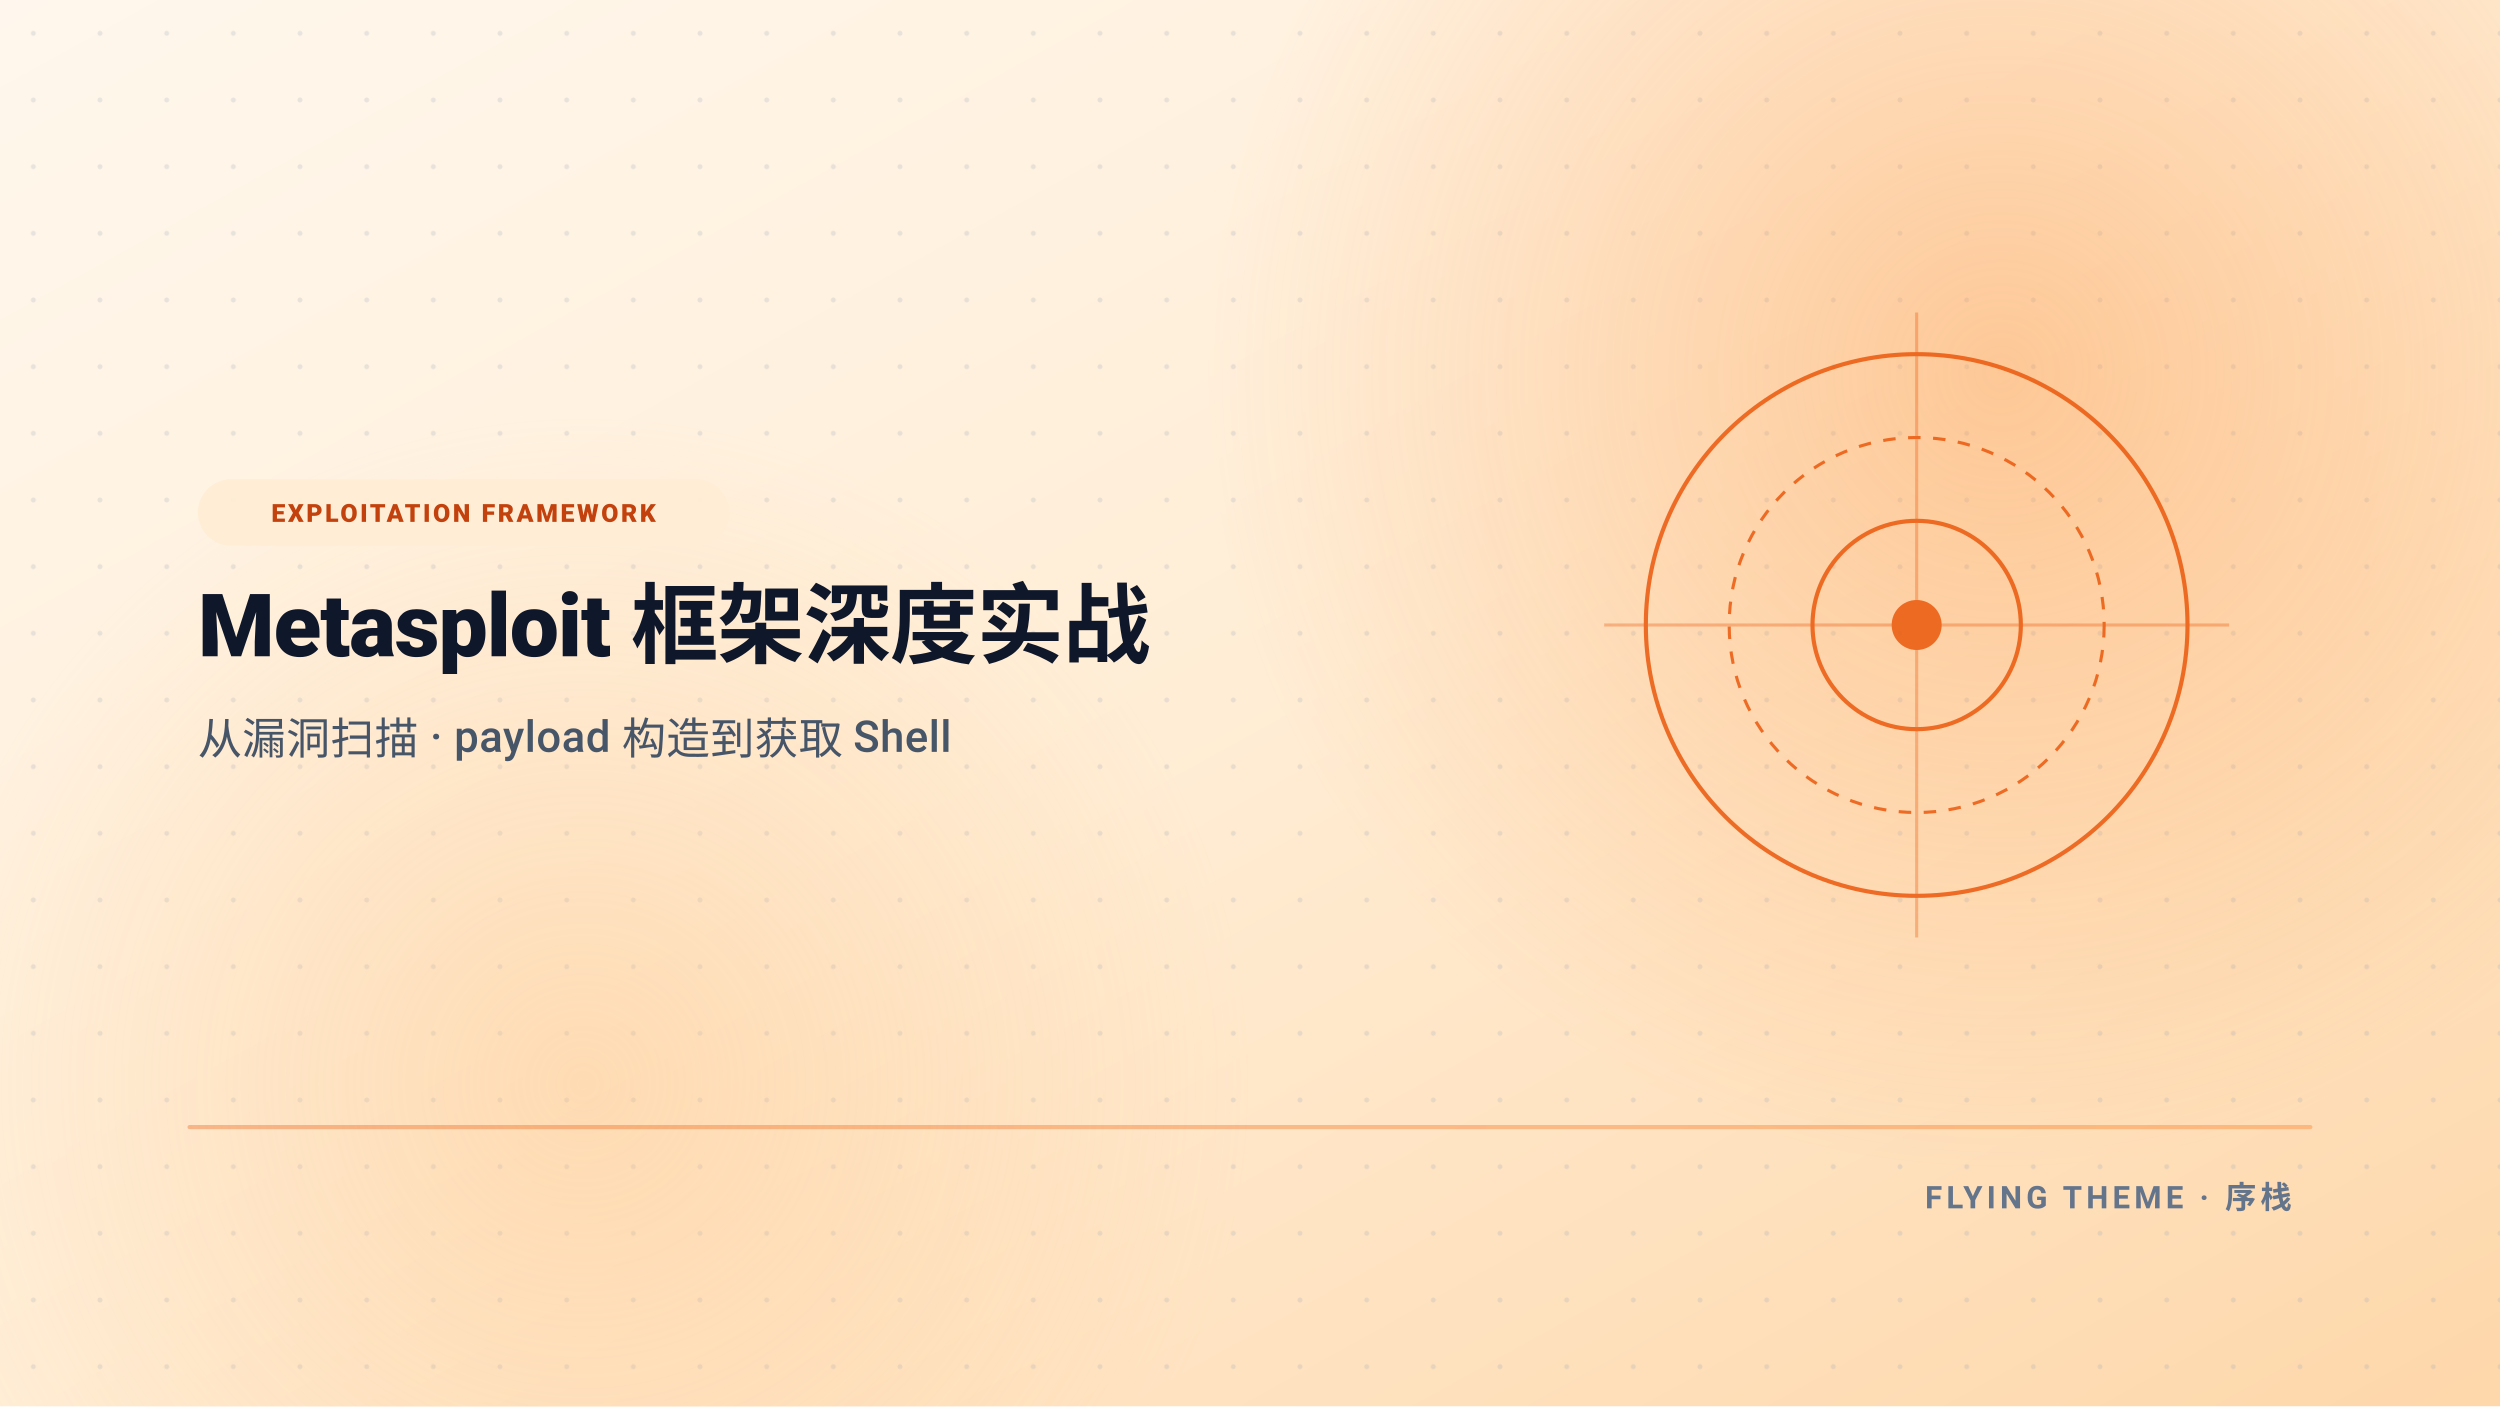
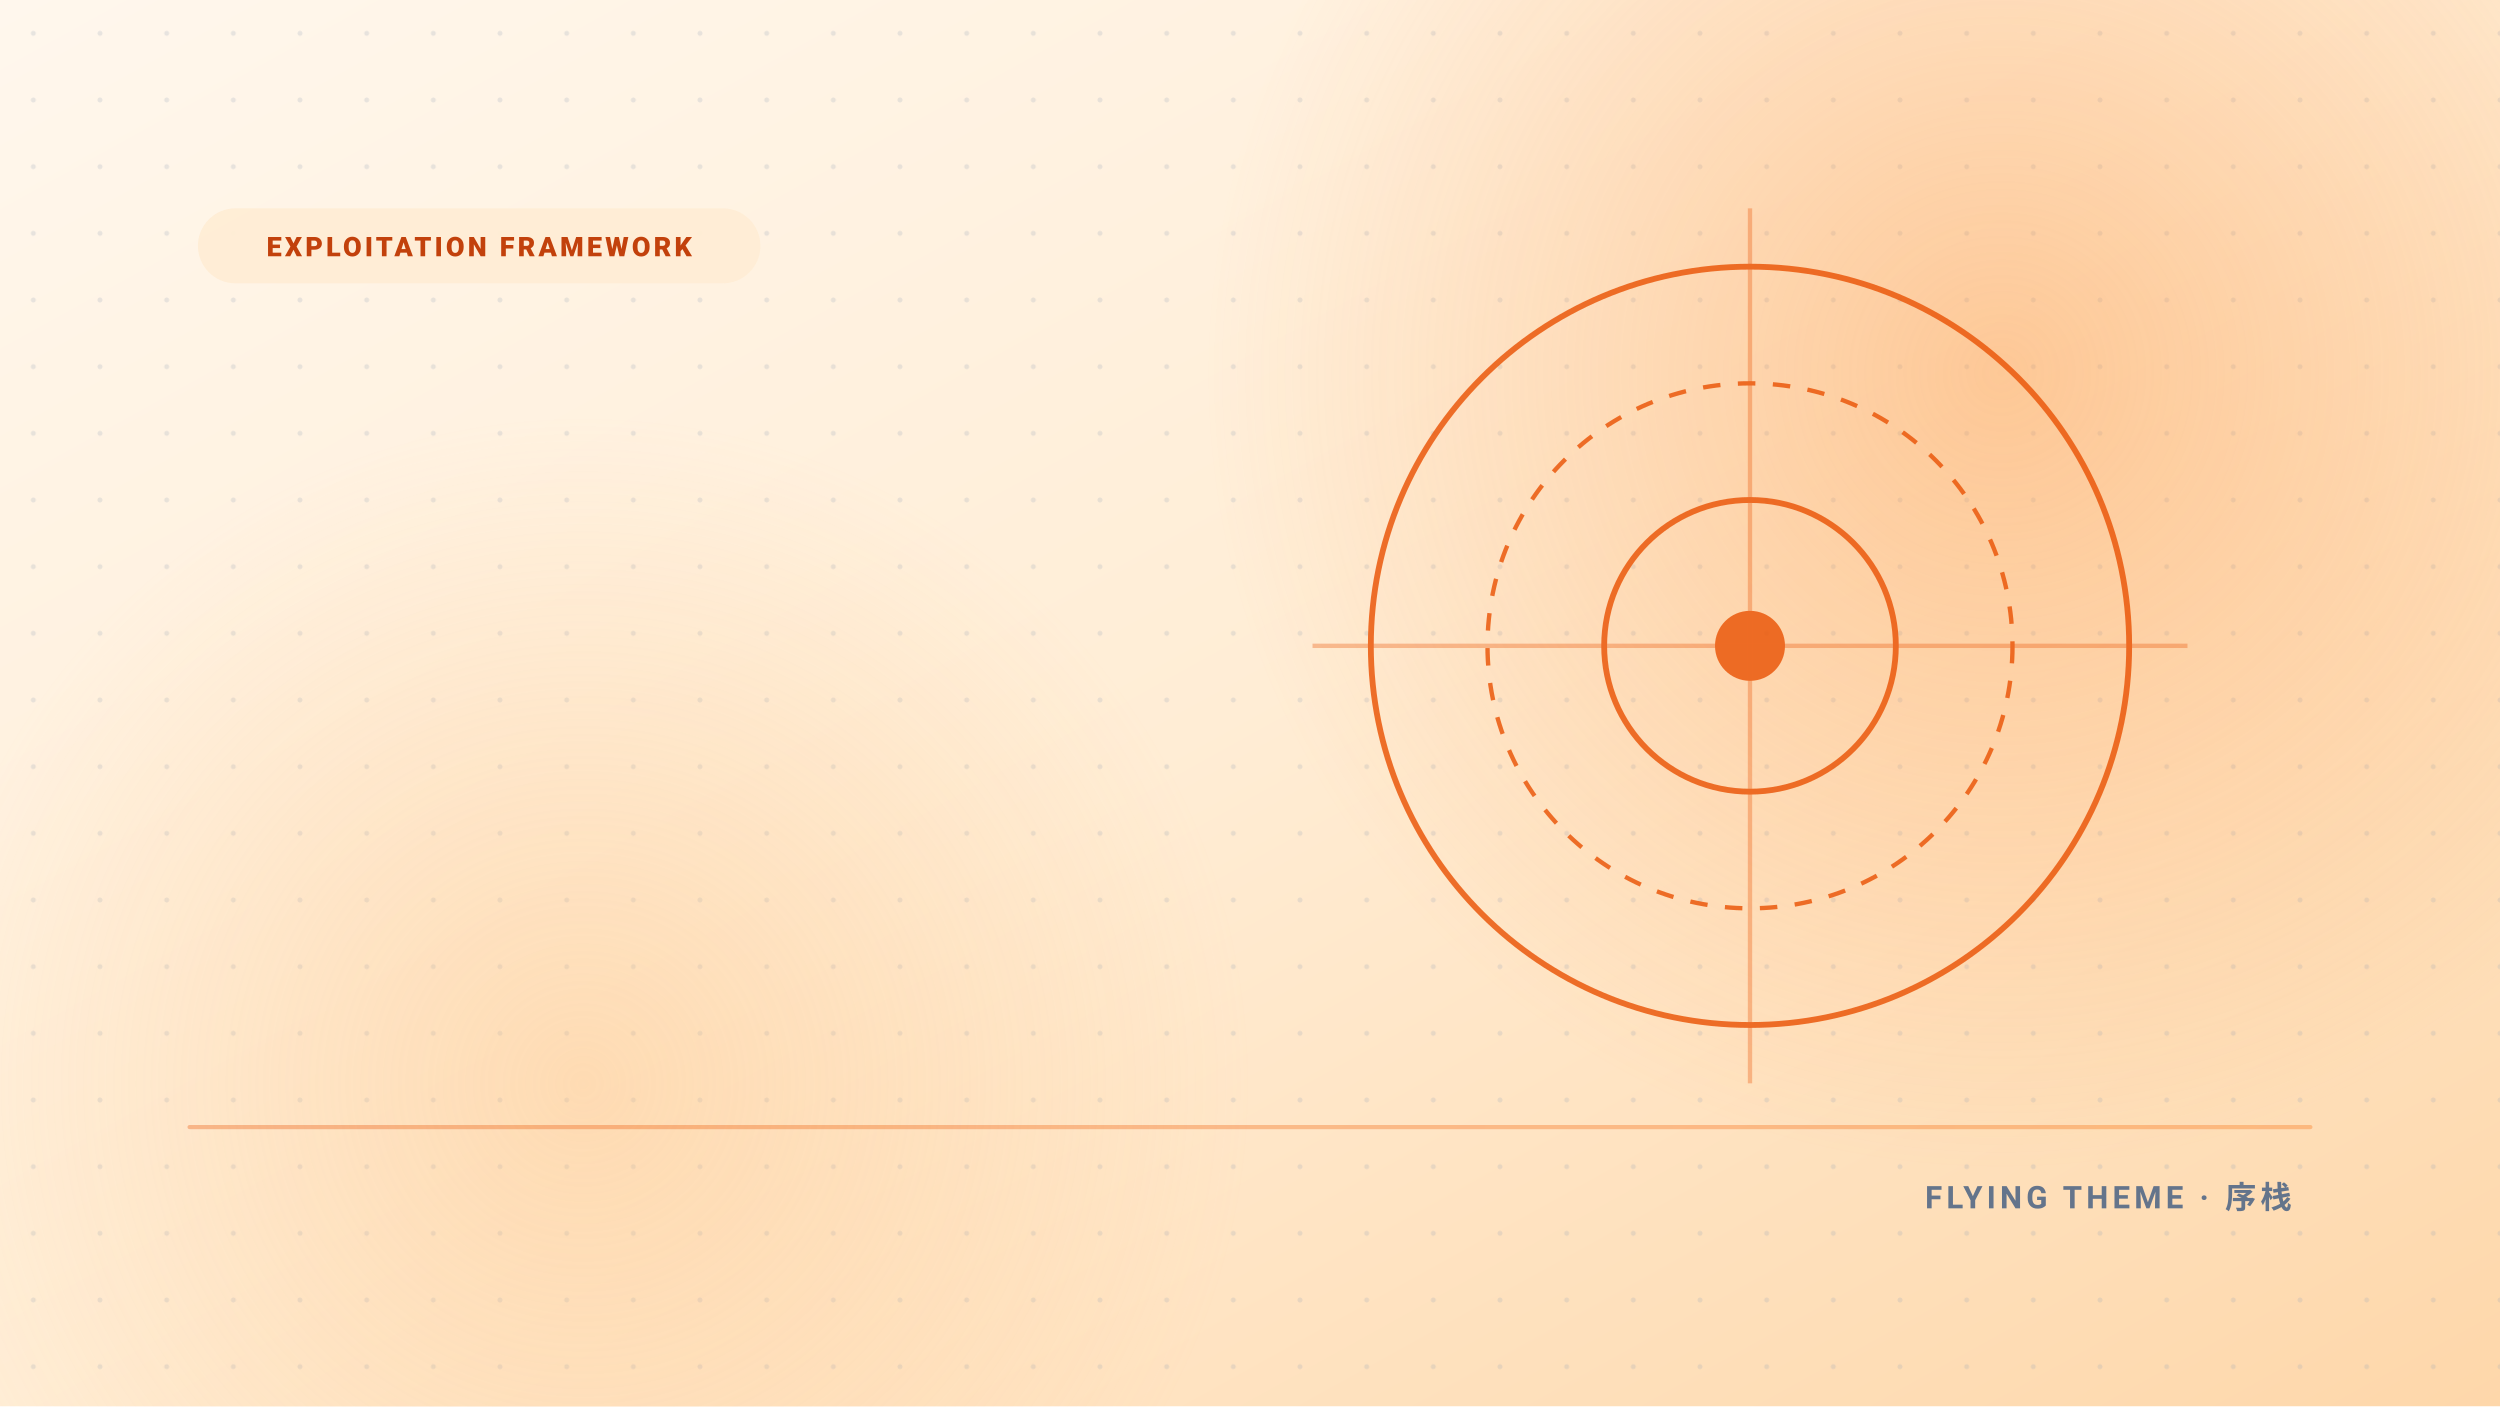
<svg xmlns="http://www.w3.org/2000/svg" viewBox="0 0 1200 675" width="1200" height="675" style="background-color: #FFF7ED;">
  <defs>
    <linearGradient id="bgGrad_metasploit_deep_dive" x1="0%" y1="0%" x2="100%" y2="100%">
      <stop offset="0%" stop-color="#FFF7ED" />
      <stop offset="50%" stop-color="#FFEDD5" />
      <stop offset="100%" stop-color="#FED7AA" />
    </linearGradient>
    <linearGradient id="accentGrad_metasploit_deep_dive" x1="0%" y1="0%" x2="100%" y2="0%">
      <stop offset="0%" stop-color="#EA580C" />
      <stop offset="100%" stop-color="#F97316" />
    </linearGradient>
    <pattern id="dotGrid_metasploit_deep_dive" width="32" height="32" patternUnits="userSpaceOnUse">
      <circle cx="16" cy="16" r="1.2" fill="#94A3B8" opacity="0.22" />
    </pattern>
    <radialGradient id="glow1_metasploit_deep_dive" cx="50%" cy="50%" r="50%">
      <stop offset="0%" stop-color="#FB923C" stop-opacity="0.4" />
      <stop offset="100%" stop-color="#FB923C" stop-opacity="0" />
    </radialGradient>
    <radialGradient id="glow2_metasploit_deep_dive" cx="50%" cy="50%" r="50%">
      <stop offset="0%" stop-color="#FDBA74" stop-opacity="0.35" />
      <stop offset="100%" stop-color="#FDBA74" stop-opacity="0" />
    </radialGradient>
  </defs>
  <rect width="100%" height="100%" fill="url(#bgGrad_metasploit_deep_dive)" />
  <rect width="100%" height="100%" fill="url(#dotGrid_metasploit_deep_dive)" />
  <circle cx="960" cy="180" r="380" fill="url(#glow1_metasploit_deep_dive)" />
  <circle cx="280" cy="520" r="320" fill="url(#glow2_metasploit_deep_dive)" />
-   <g transform="translate(770, 150)" opacity="0.85">
+   <g transform="translate(630, 100) scale(1.4)" opacity="0.85">
    <circle cx="150" cy="150" r="130" fill="none" stroke="#EA580C" stroke-width="2" />
    <circle cx="150" cy="150" r="90" fill="none" stroke="#EA580C" stroke-width="1.5" stroke-dasharray="6 6" />
    <circle cx="150" cy="150" r="50" fill="none" stroke="#EA580C" stroke-width="2" />
    <circle cx="150" cy="150" r="12" fill="#EA580C" />
    <line x1="150" y1="0" x2="150" y2="300" stroke="#EA580C" stroke-width="1.5" opacity="0.4" />
    <line x1="0" y1="150" x2="300" y2="150" stroke="#EA580C" stroke-width="1.5" opacity="0.4" />
  </g>
  <rect x="90" y="540" width="1020" height="2" fill="url(#accentGrad_metasploit_deep_dive)" opacity="0.35" rx="1" />
-   <g transform="translate(95, 230)">
-     <rect x="0" y="0" width="255" height="32" rx="16" fill="#FFEDD5" opacity="0.95" />
-     <text x="127.5" y="20.5" text-anchor="middle" font-family="-apple-system, BlinkMacSystemFont, 'Segoe UI', Roboto, sans-serif" font-size="12" font-weight="800" fill="#C2410C" letter-spacing="1.2">
+   <g transform="translate(95, 100)">
+     <rect x="0" y="0" width="270" height="36" rx="18" fill="#FFEDD5" opacity="0.95" />
+     <text x="135" y="23" text-anchor="middle" font-family="system-ui, -apple-system, BlinkMacSystemFont, 'Segoe UI', Roboto, sans-serif" font-size="13" font-weight="800" fill="#C2410C" letter-spacing="1.5">
      EXPLOITATION FRAMEWORK
-     </text>
-     <text x="0" y="85" font-family="-apple-system, BlinkMacSystemFont, 'Segoe UI', Roboto, sans-serif" font-size="42" font-weight="800" fill="#0F172A" letter-spacing="-0.5">
-       Metasploit 框架深度实战
-     </text>
-     <text x="0" y="132" font-family="-apple-system, BlinkMacSystemFont, 'Segoe UI', Roboto, sans-serif" font-size="21" font-weight="500" fill="#475569" letter-spacing="0.2">
-       从漏洞扫描 · payload 构造到获取 Shell
    </text>
  </g>
  <g transform="translate(1100, 580)">
-     <text text-anchor="end" font-family="-apple-system, BlinkMacSystemFont, 'Segoe UI', Roboto, sans-serif" font-size="15" font-weight="600" fill="#64748B" letter-spacing="2">
+     <text text-anchor="end" font-family="system-ui, -apple-system, BlinkMacSystemFont, 'Segoe UI', Roboto, sans-serif" font-size="15" font-weight="600" fill="#64748B" letter-spacing="2">
      FLYING THEME · 序栈
    </text>
  </g>
</svg>
